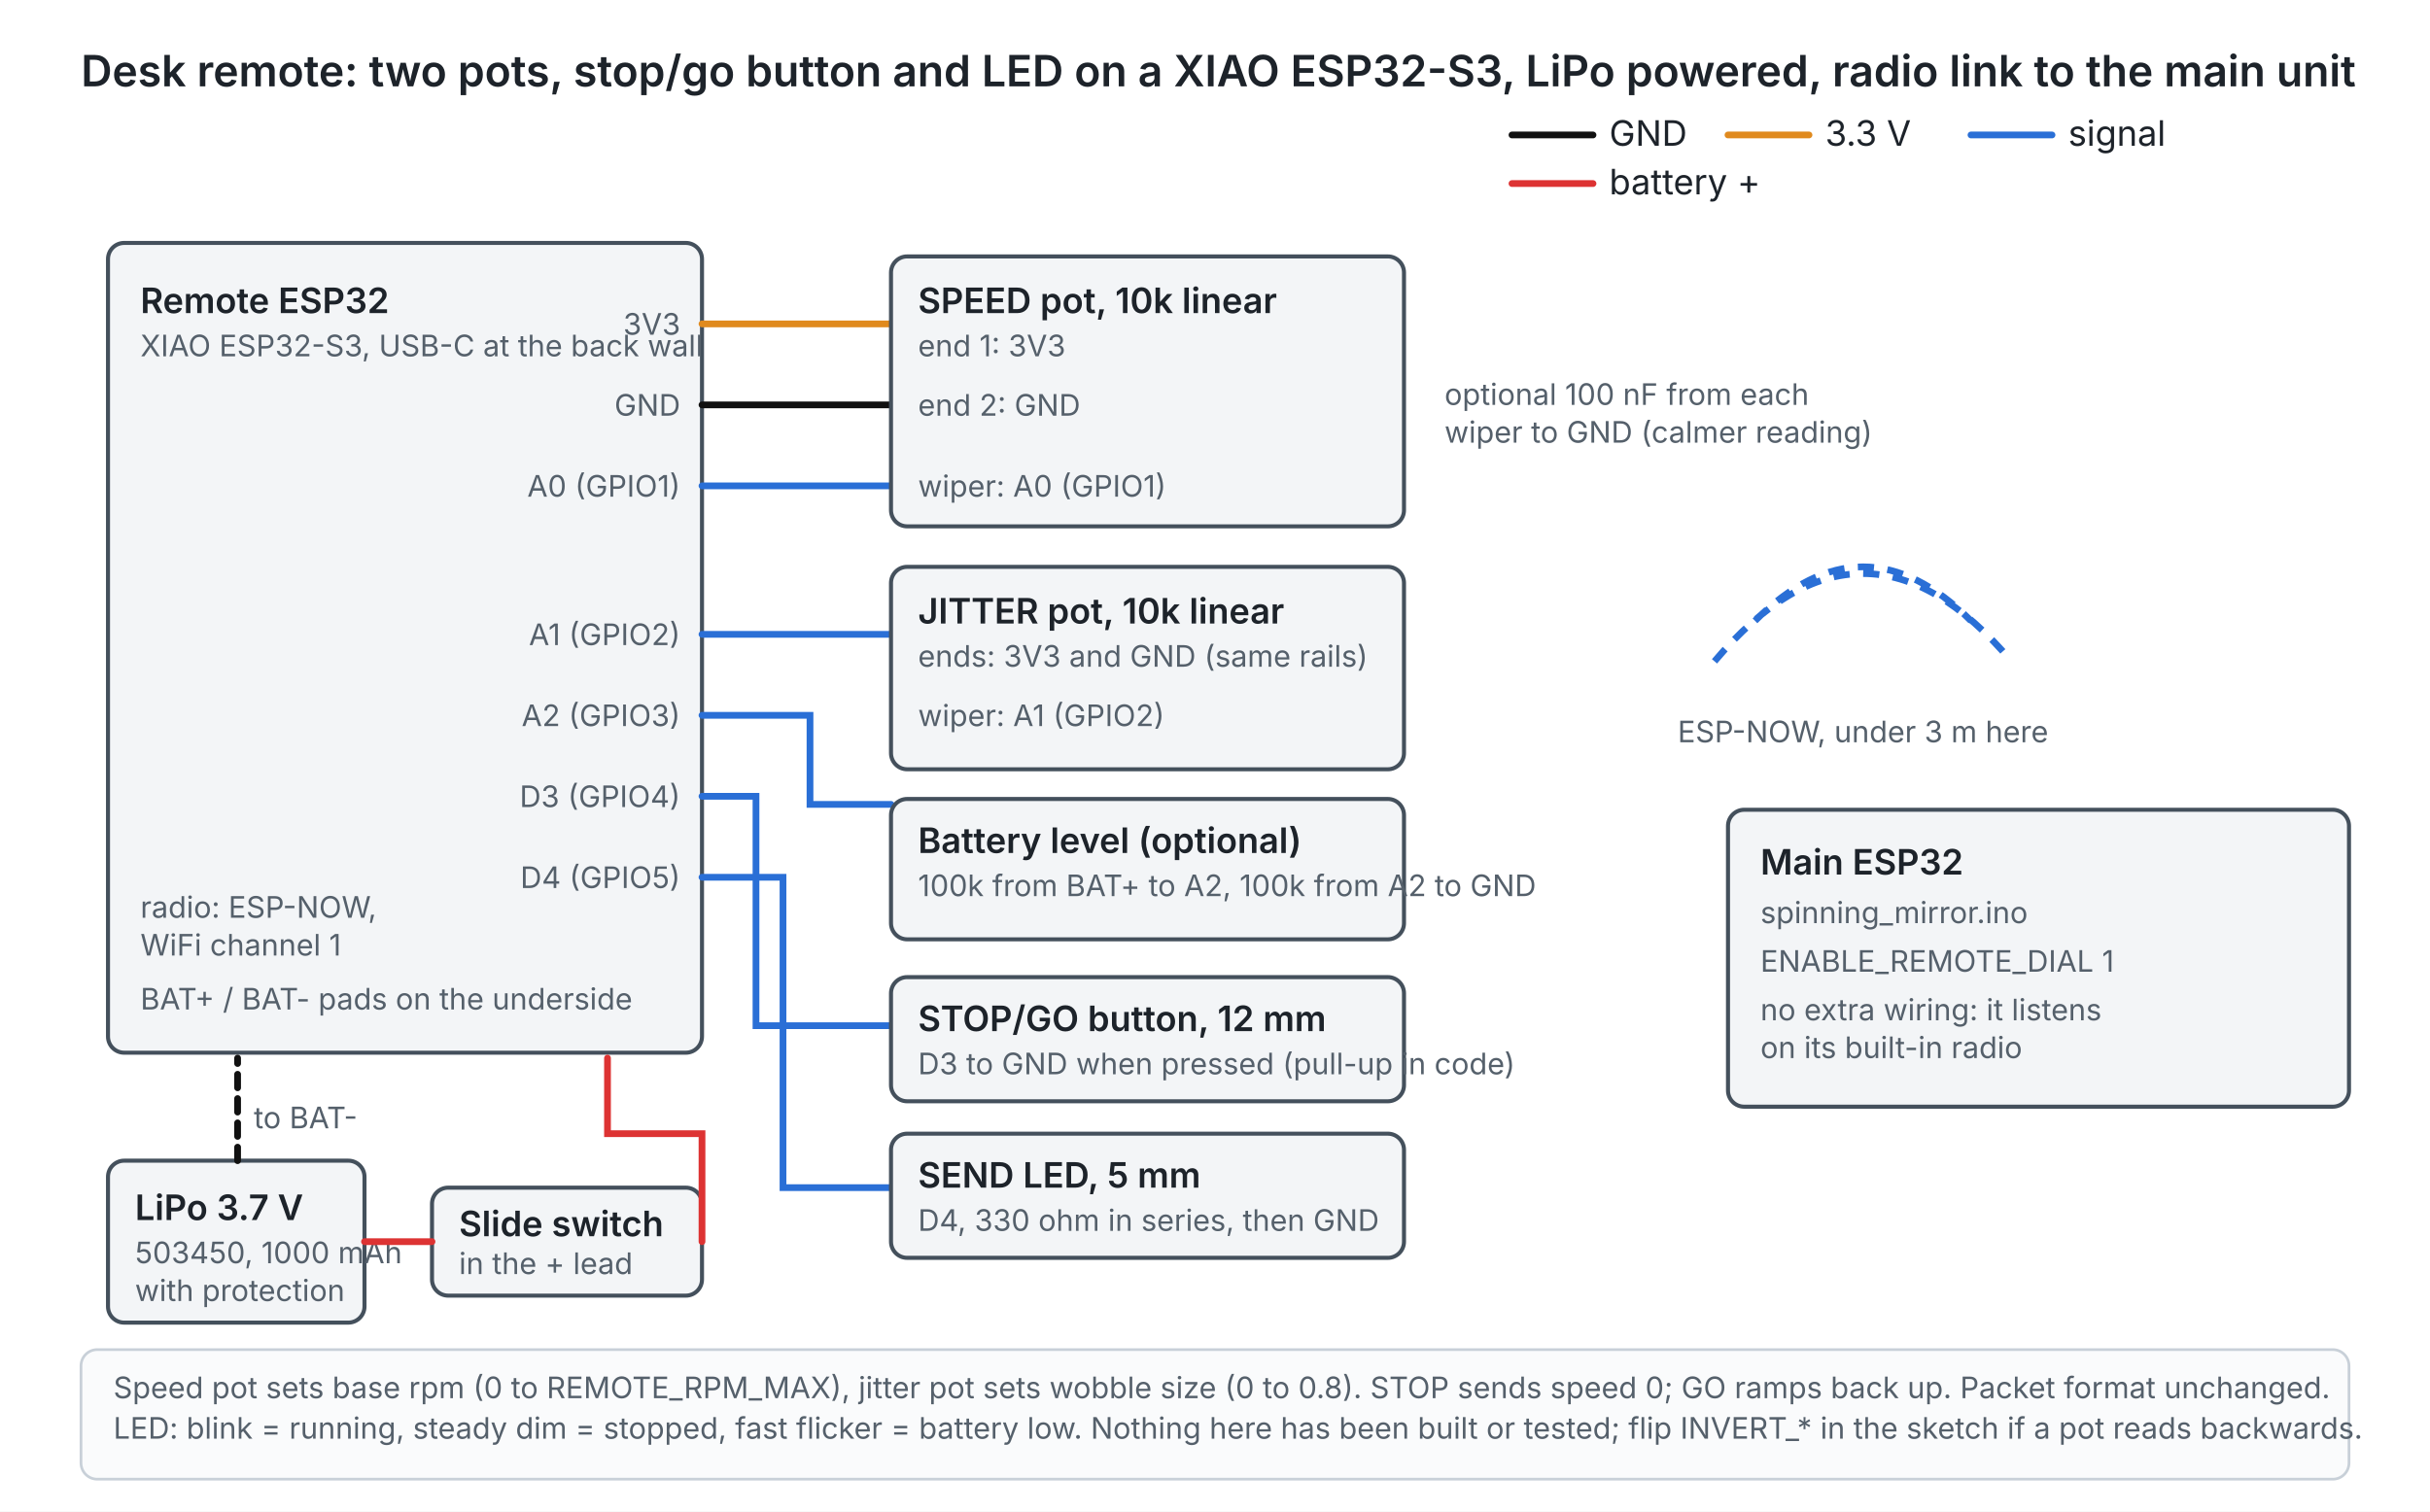
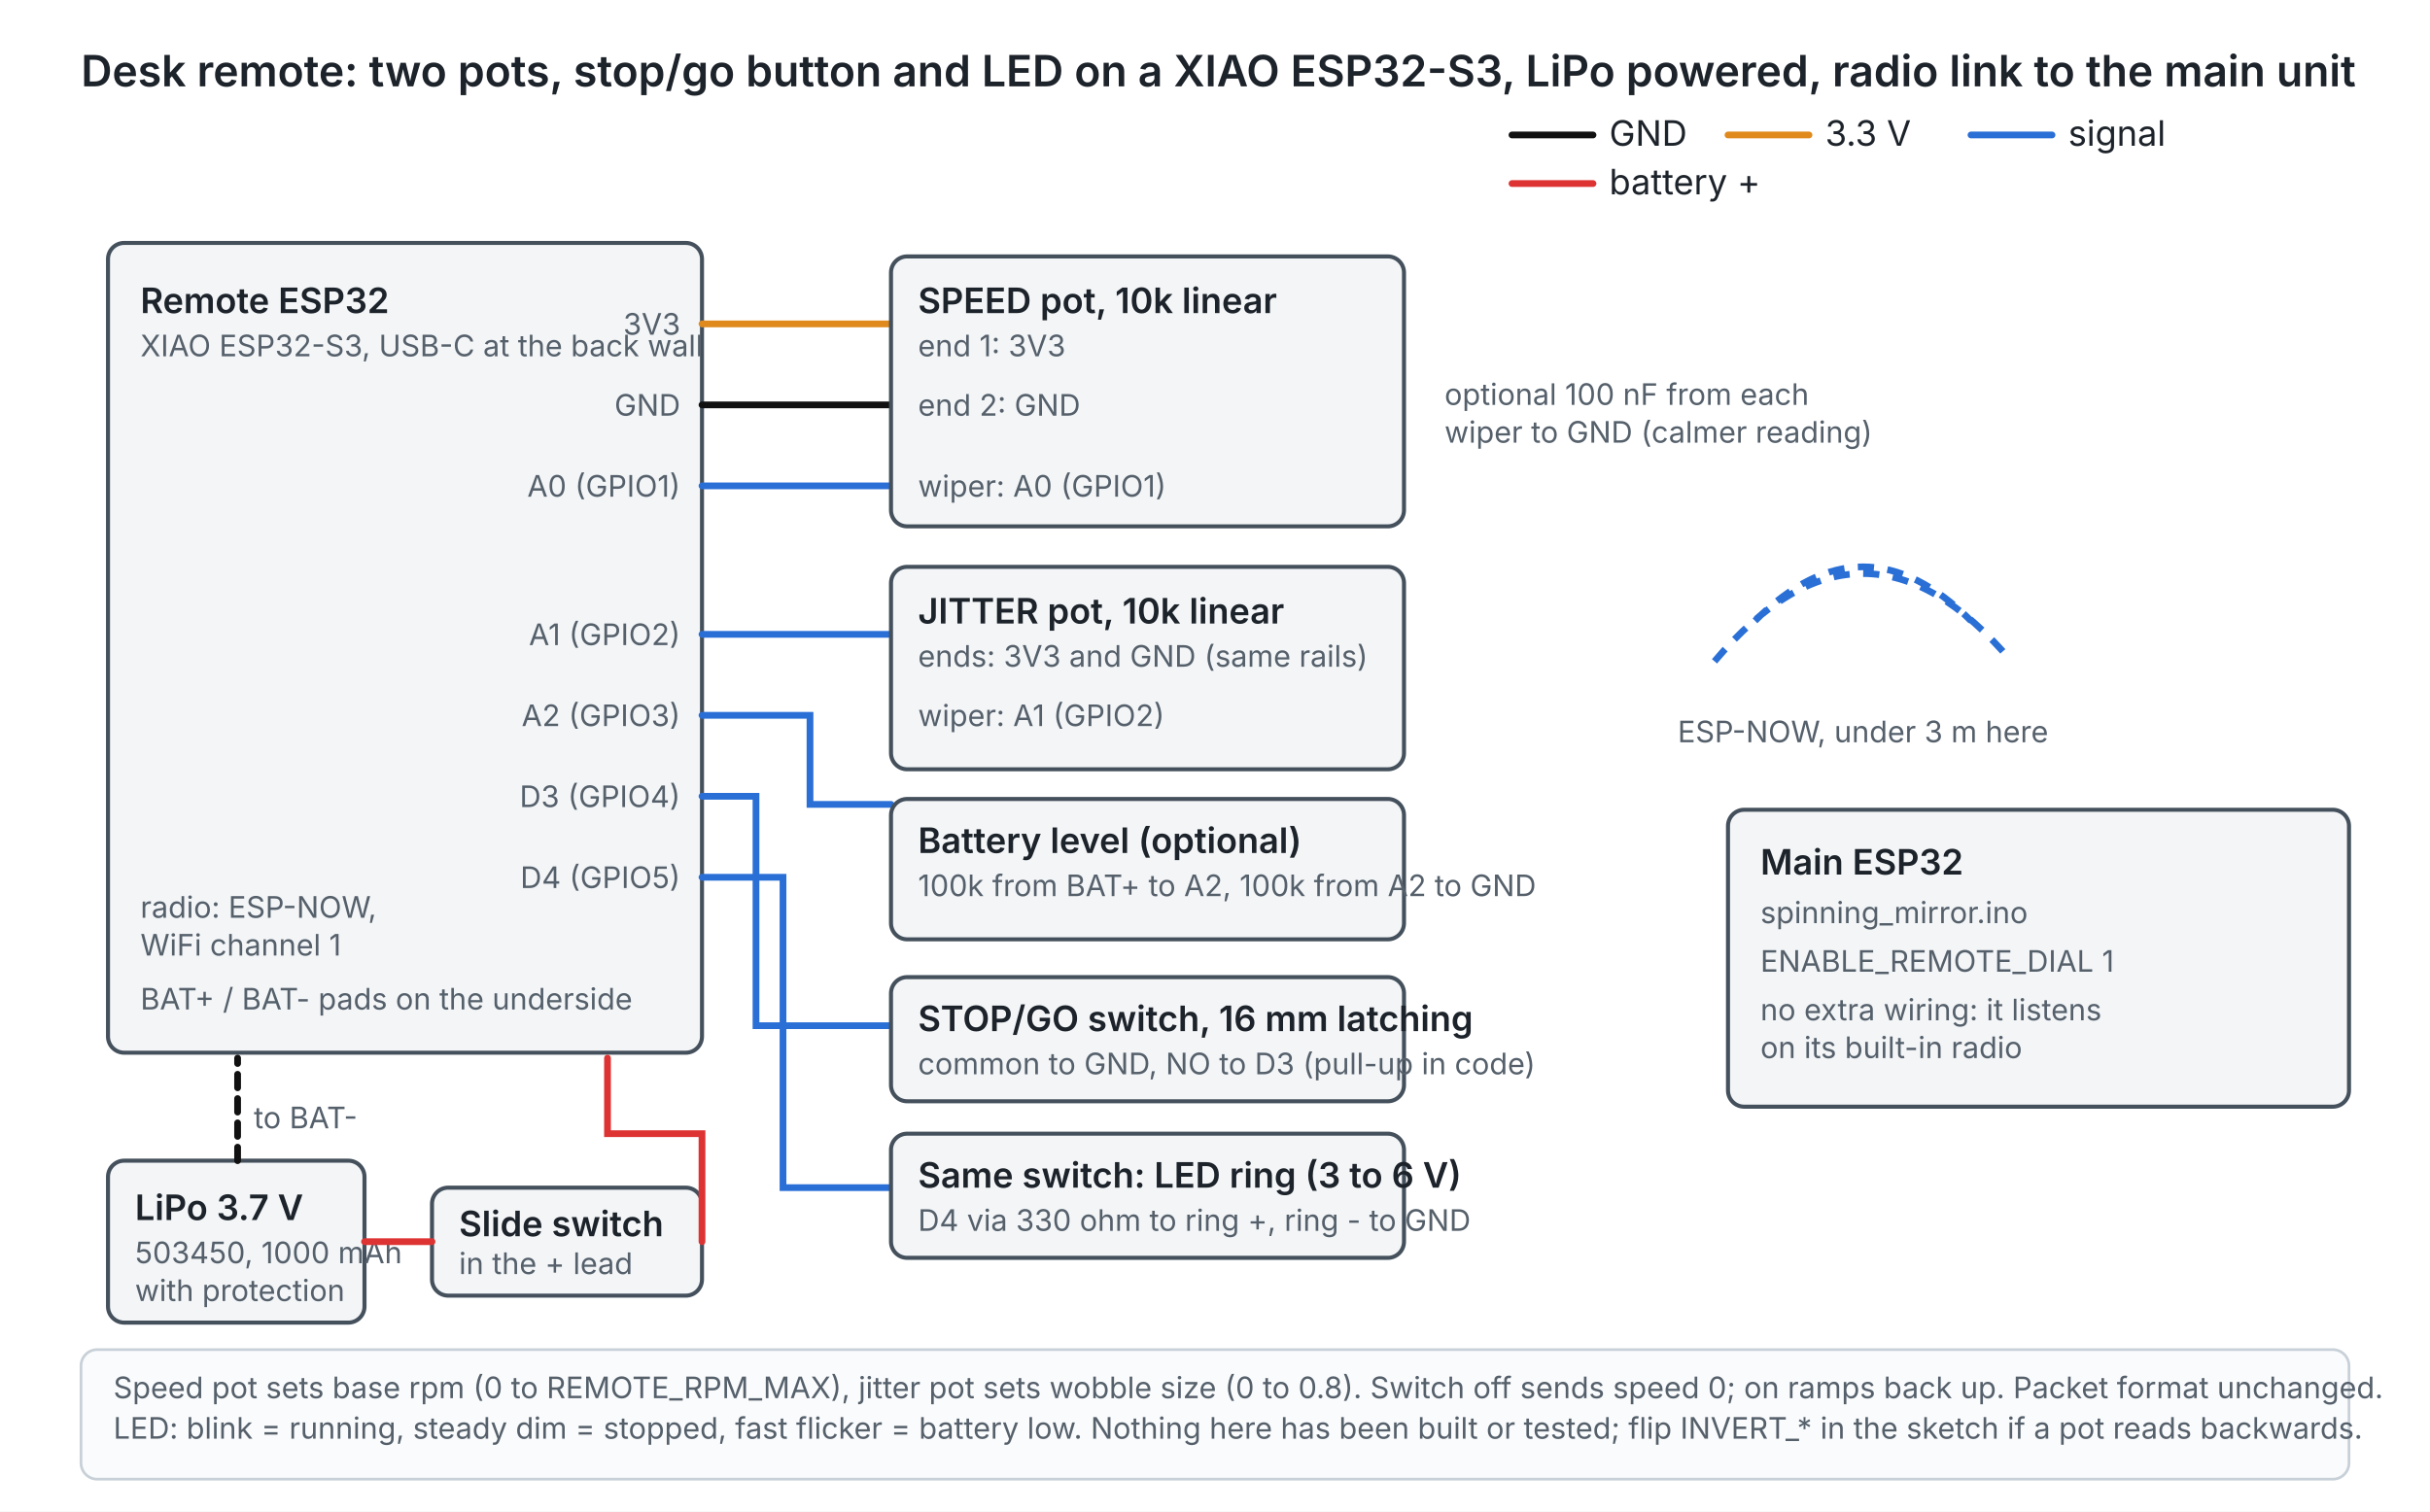
<svg xmlns="http://www.w3.org/2000/svg" viewBox="0 0 900 560" width="900" height="560" font-family="system-ui, -apple-system, Segoe UI, sans-serif">
  <style>
text{font-size:13px;fill:#1d232a}
.s{font-size:11px;fill:#55606b}
.b{font-weight:600}
.box{fill:#f3f5f7;stroke:#44505c;stroke-width:1.5}
.w{fill:none;stroke-width:2.5;stroke-linecap:round}
.blk{stroke:#111}.org{stroke:#e08a1e}.blu{stroke:#2a6fd6}.red{stroke:#d33}.grn{stroke:#2a9d4a}
</style>
  <rect width="900" height="560" fill="#ffffff" />
  <text x="30" y="32" class="b" style="font-size:16px">Desk remote: two pots, stop/go button and LED on a XIAO ESP32-S3, LiPo powered, radio link to the main unit</text>
  <g class="s">
    <line x1="560" y1="50" x2="590" y2="50" class="w blk" />
    <text x="596" y="54">GND</text>
    <line x1="640" y1="50" x2="670" y2="50" class="w org" />
    <text x="676" y="54">3.3 V</text>
    <line x1="730" y1="50" x2="760" y2="50" class="w blu" />
    <text x="766" y="54">signal</text>
    <line x1="560" y1="68" x2="590" y2="68" class="w red" />
    <text x="596" y="72">battery +</text>
  </g>
  <rect x="40" y="90" width="220" height="300" rx="6" class="box" />
  <text x="52" y="116" class="b">Remote ESP32</text>
  <text x="52" y="132" class="s">XIAO ESP32-S3, USB-C at the back wall</text>
  <text x="52" y="340" class="s">radio: ESP-NOW,</text>
  <text x="52" y="354" class="s">WiFi channel 1</text>
  <text x="252" y="124" text-anchor="end" class="s">3V3</text>
  <text x="252" y="154" text-anchor="end" class="s">GND</text>
  <text x="252" y="184" text-anchor="end" class="s">A0 (GPIO1)</text>
  <text x="252" y="239" text-anchor="end" class="s">A1 (GPIO2)</text>
  <text x="252" y="269" text-anchor="end" class="s">A2 (GPIO3)</text>
  <text x="252" y="299" text-anchor="end" class="s">D3 (GPIO4)</text>
  <text x="252" y="329" text-anchor="end" class="s">D4 (GPIO5)</text>
  <text x="52" y="374" class="s">BAT+ / BAT- pads on the underside</text>
  <path d="M260 120 H330" class="w org" />
  <path d="M260 150 H330" class="w blk" />
  <path d="M260 180 H330" class="w blu" />
  <path d="M260 235 H330" class="w blu" />
  <rect x="330" y="95" width="190" height="100" rx="6" class="box" />
  <text x="340" y="116" class="b">SPEED pot, 10k linear</text>
  <text x="340" y="132" class="s">end 1: 3V3</text>
  <text x="340" y="154" class="s">end 2: GND</text>
  <text x="340" y="184" class="s">wiper: A0 (GPIO1)</text>
  <rect x="330" y="210" width="190" height="75" rx="6" class="box" />
  <text x="340" y="231" class="b">JITTER pot, 10k linear</text>
  <text x="340" y="247" class="s">ends: 3V3 and GND (same rails)</text>
  <text x="340" y="269" class="s">wiper: A1 (GPIO2)</text>
  <text x="535" y="150" class="s">optional 100 nF from each</text>
  <text x="535" y="164" class="s">wiper to GND (calmer reading)</text>
  <path d="M260 265 H300 V298 H330" class="w blu" />
  <rect x="330" y="296" width="190" height="52" rx="6" class="box" />
  <text x="340" y="316" class="b">Battery level (optional)</text>
  <text x="340" y="332" class="s">100k from BAT+ to A2, 100k from A2 to GND</text>
  <path d="M260 295 H280 V380 H330" class="w blu" />
  <rect x="330" y="362" width="190" height="46" rx="6" class="box" />
-   <text x="340" y="382" class="b">STOP/GO button, 12 mm</text>
-   <text x="340" y="398" class="s">D3 to GND when pressed (pull-up in code)</text>
+   <text x="340" y="382" class="b">STOP/GO switch, 16 mm latching</text>
+   <text x="340" y="398" class="s">common to GND, NO to D3 (pull-up in code)</text>
  <path d="M260 325 H290 V440 H330" class="w blu" />
  <rect x="330" y="420" width="190" height="46" rx="6" class="box" />
-   <text x="340" y="440" class="b">SEND LED, 5 mm</text>
-   <text x="340" y="456" class="s">D4, 330 ohm in series, then GND</text>
+   <text x="340" y="440" class="b">Same switch: LED ring (3 to 6 V)</text>
+   <text x="340" y="456" class="s">D4 via 330 ohm to ring +, ring - to GND</text>
  <rect x="40" y="430" width="95" height="60" rx="6" class="box" />
  <text x="50" y="452" class="b">LiPo 3.7 V</text>
  <text x="50" y="468" class="s">503450, 1000 mAh</text>
  <text x="50" y="482" class="s">with protection</text>
  <rect x="160" y="440" width="100" height="40" rx="6" class="box" />
  <text x="170" y="458" class="b">Slide switch</text>
  <text x="170" y="472" class="s">in the + lead</text>
  <path d="M135 460 H160" class="w red" />
  <path d="M260 460 V420 H225 V392" class="w red" />
  <path d="M88 430 V392" class="w blk" stroke-dasharray="5 4" />
  <text x="94" y="418" class="s">to BAT-</text>
  <text x="230" y="414" class="s" text-anchor="end" />
  <text x="40" y="520" class="s">USB-C (back wall): charges the cell at about 100 mA and powers the unit; also used to flash.</text>
  <path d="M650 230 q40 -40 80 0 M635 245 q55 -65 110 0" fill="none" stroke="#2a6fd6" stroke-width="2.5" stroke-dasharray="6 5" />
  <text x="690" y="275" text-anchor="middle" class="s">ESP-NOW, under 3 m here</text>
  <rect x="640" y="300" width="230" height="110" rx="6" class="box" />
  <text x="652" y="324" class="b">Main ESP32</text>
  <text x="652" y="342" class="s">spinning_mirror.ino</text>
  <text x="652" y="360" class="s">ENABLE_REMOTE_DIAL 1</text>
  <text x="652" y="378" class="s">no extra wiring: it listens</text>
  <text x="652" y="392" class="s">on its built-in radio</text>
  <rect x="30" y="500" width="840" height="48" rx="6" fill="#fafbfc" stroke="#c8d0d8" />
-   <text x="42" y="518" class="s">Speed pot sets base rpm (0 to REMOTE_RPM_MAX), jitter pot sets wobble size (0 to 0.8). STOP sends speed 0; GO ramps back up. Packet format unchanged.</text>
+   <text x="42" y="518" class="s">Speed pot sets base rpm (0 to REMOTE_RPM_MAX), jitter pot sets wobble size (0 to 0.8). Switch off sends speed 0; on ramps back up. Packet format unchanged.</text>
  <text x="42" y="533" class="s">LED: blink = running, steady dim = stopped, fast flicker = battery low. Nothing here has been built or tested; flip INVERT_* in the sketch if a pot reads backwards.</text>
</svg>
